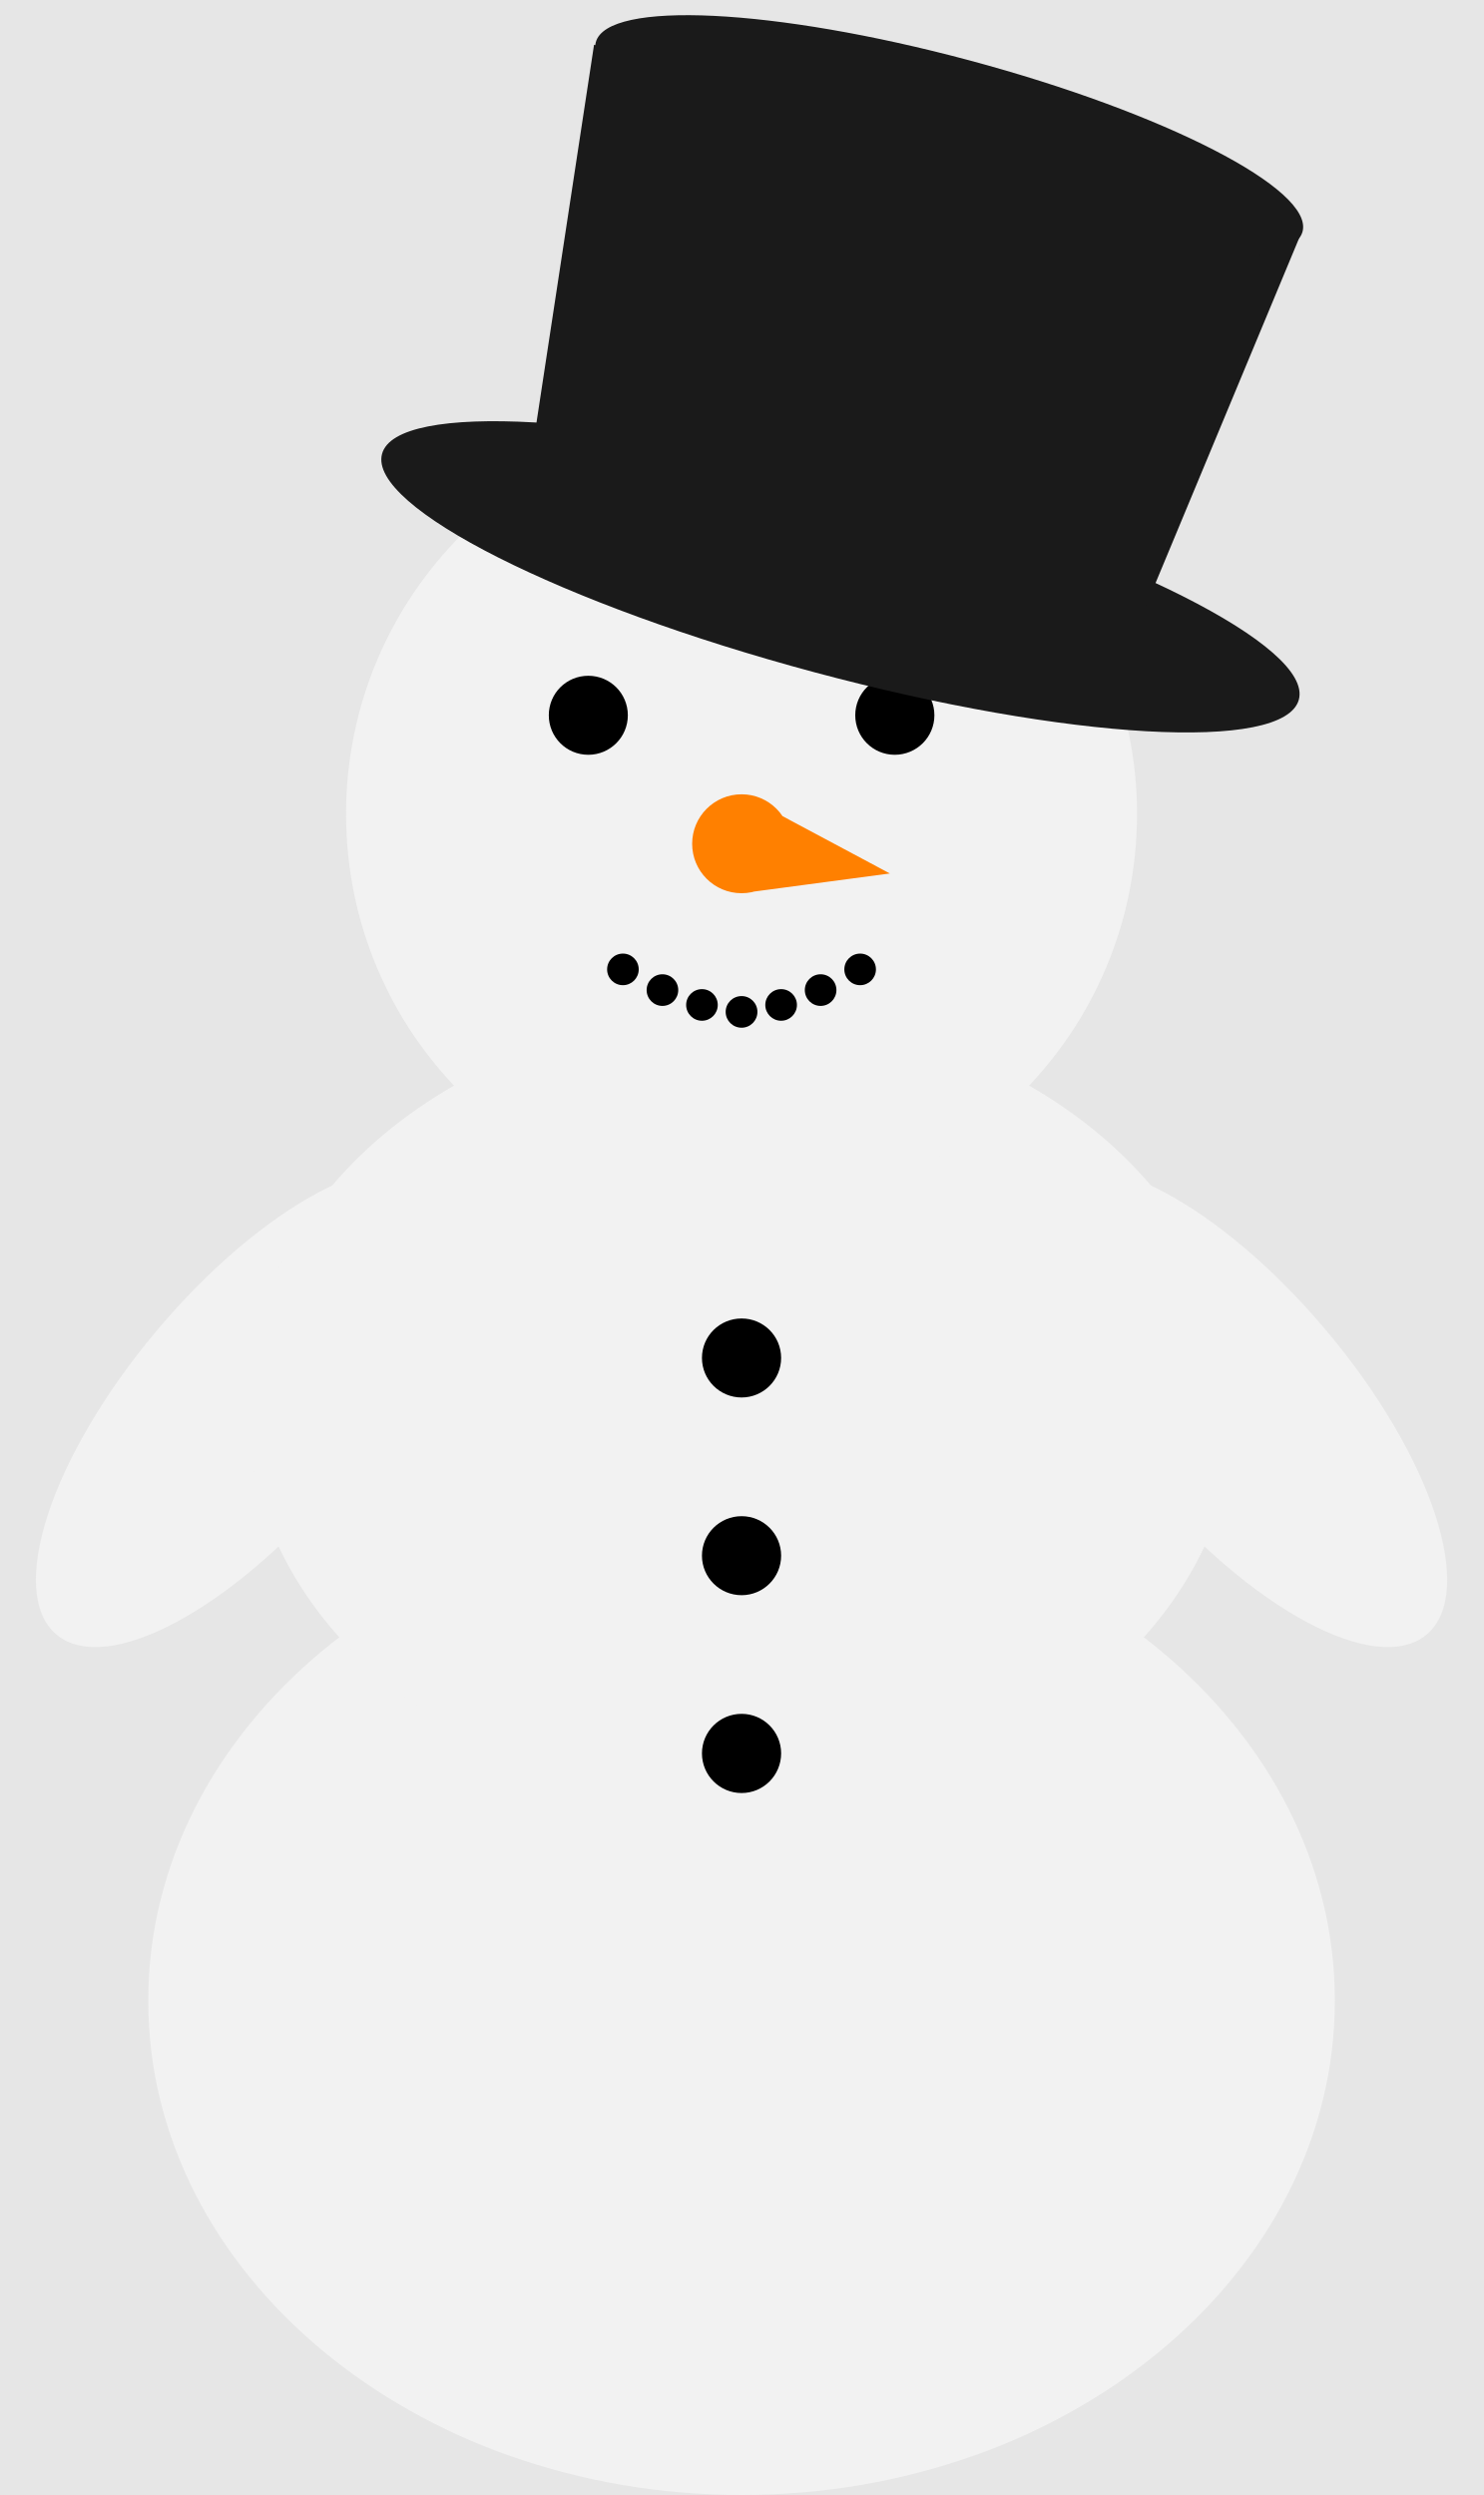
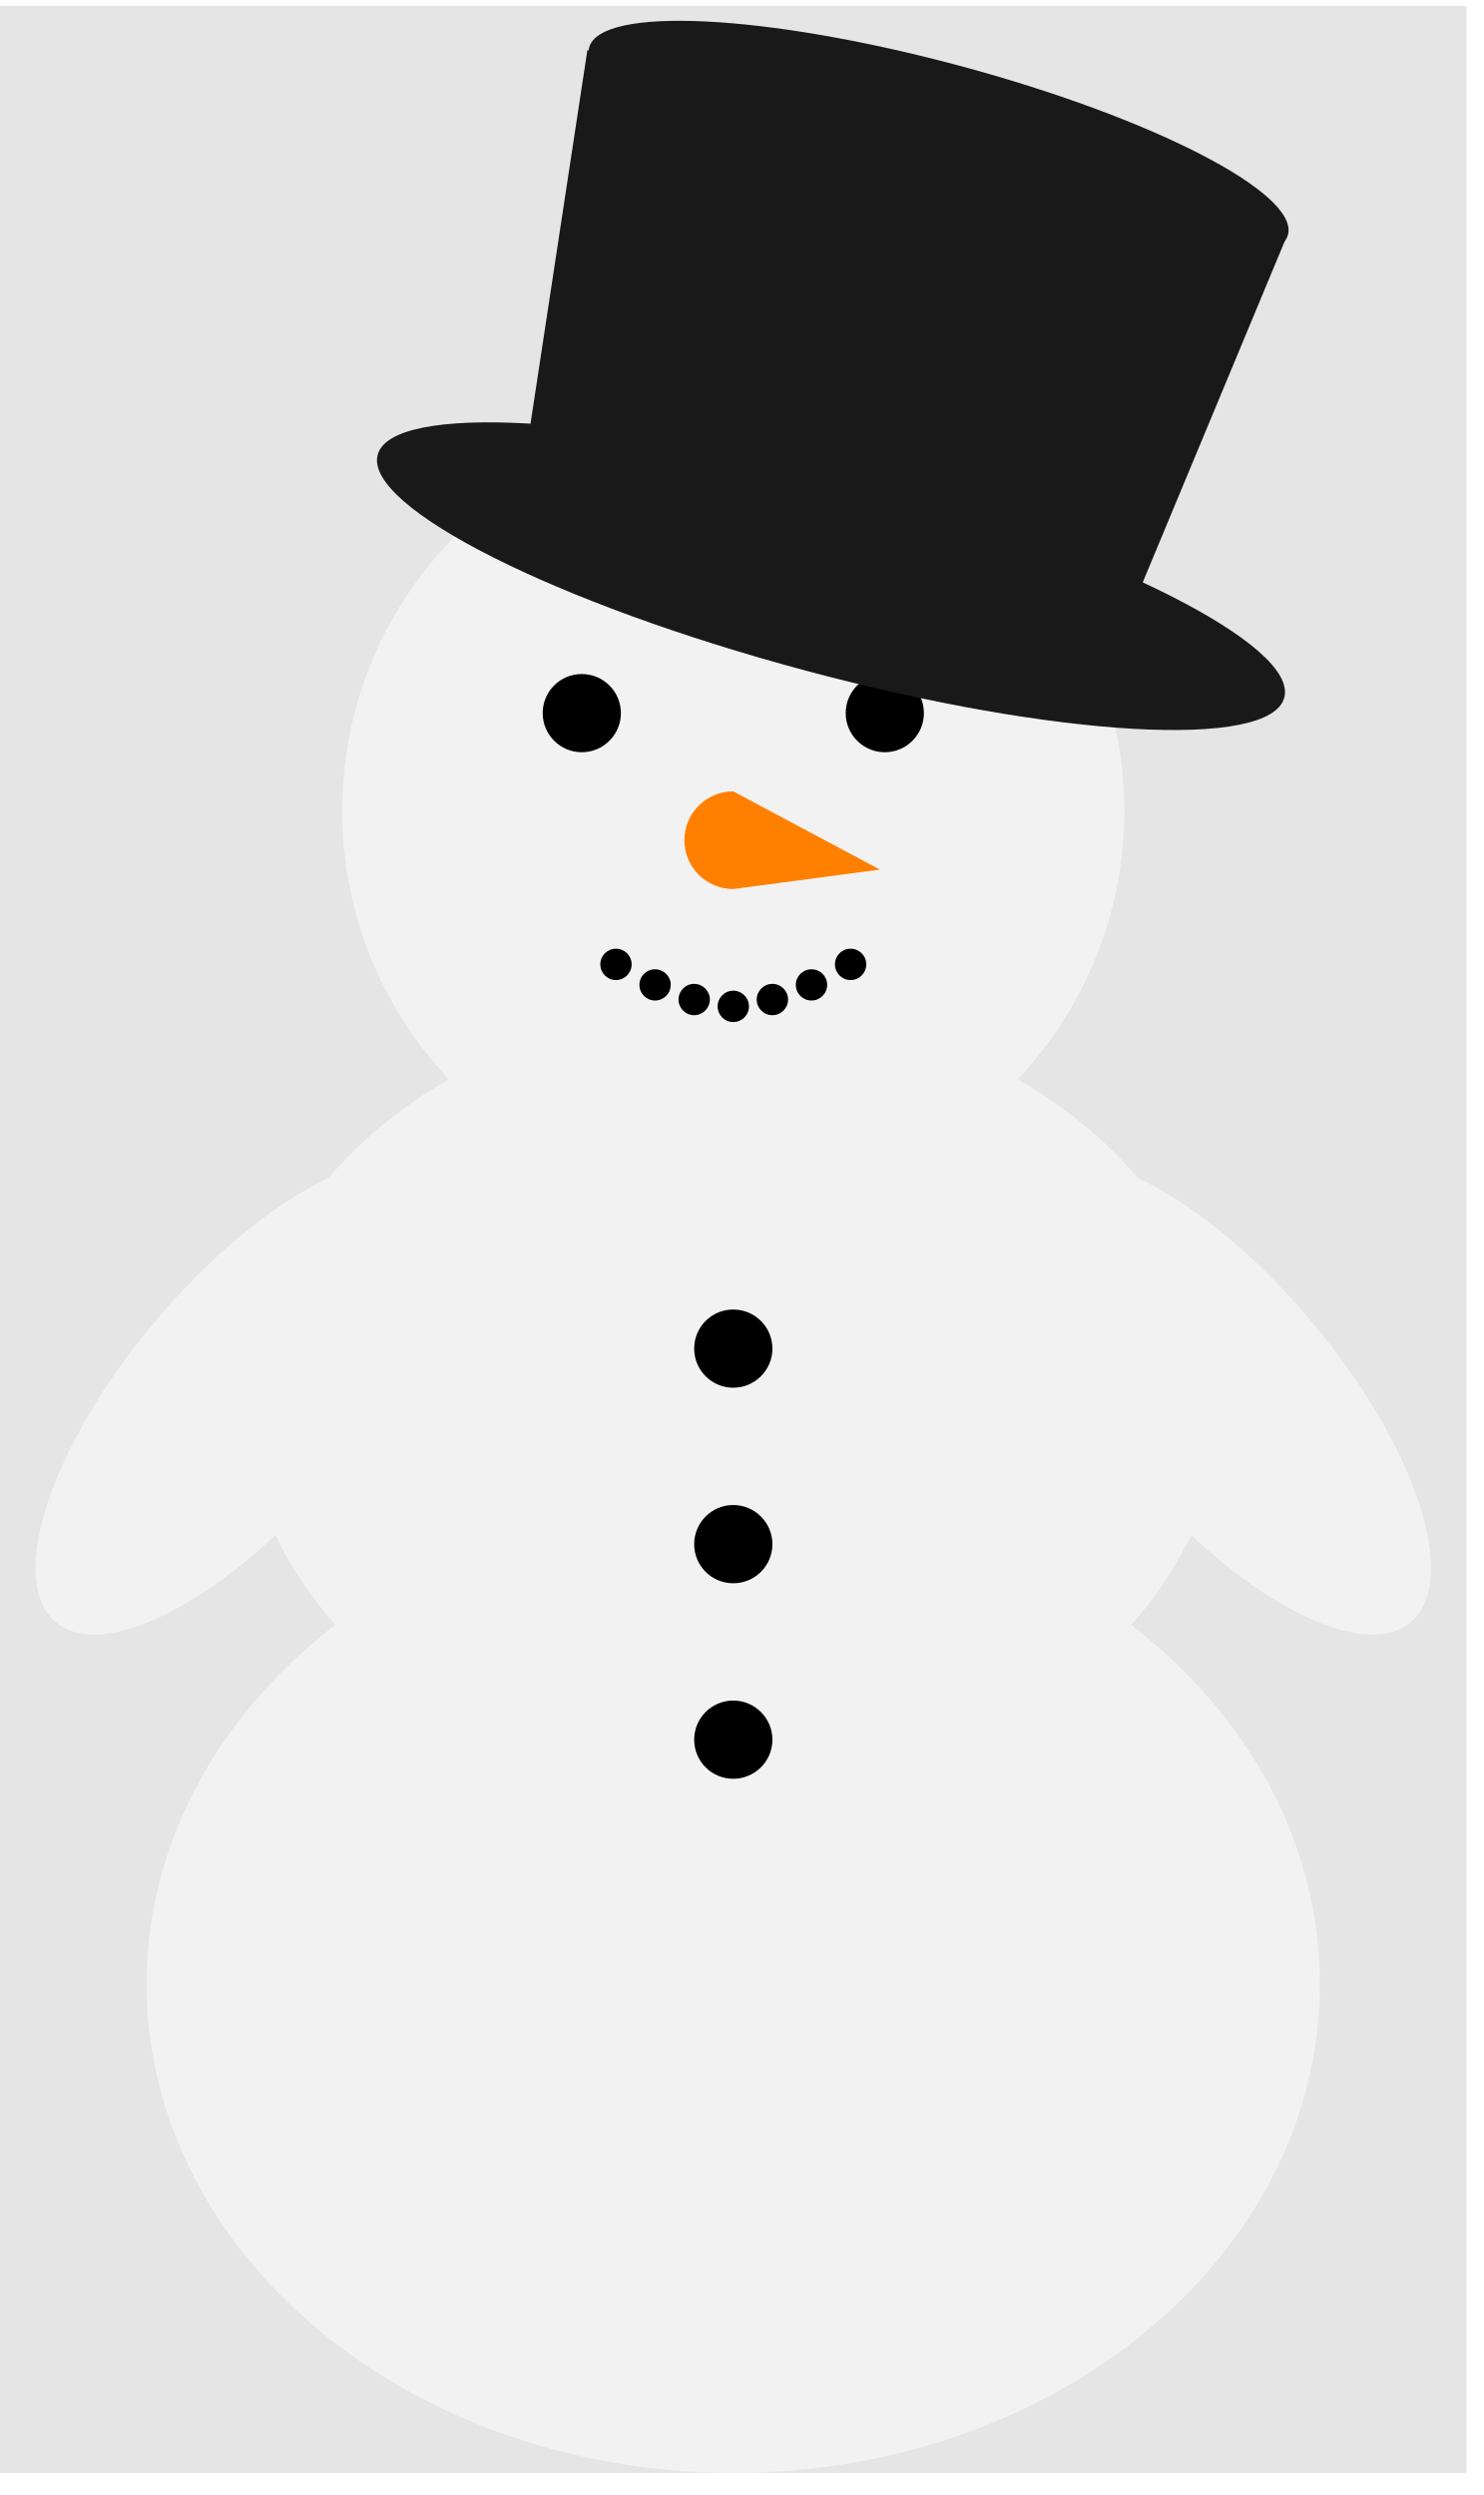
- <svg xmlns="http://www.w3.org/2000/svg" version="1.1" viewBox="0 -71.53 42.52 71.53">
-   <g id="page1">
-     <g transform="matrix(1 0 0 -1 0 0)">
-       <path d="M0 0H42.68V71.797H0Z" fill="#e6e6e6" />
-       <path d="M40.898 24.668C42.34 25.875 41.059 29.77 38.039 33.367C35.02 36.965 31.406 38.902 29.969 37.695C28.527 36.488 29.809 32.594 32.828 28.996C35.848 25.398 39.461 23.461 40.898 24.668Z" fill="#f2f2f2" />
-       <path d="M12.555 37.695C11.113 38.902 7.5 36.965 4.481 33.367C1.461 29.77 0.18 25.875 1.621 24.668C3.059 23.461 6.672 25.398 9.691 28.996C12.711 32.594 13.992 36.488 12.555 37.695Z" fill="#f2f2f2" />
-       <path d="M38.27 14.172C38.27 22 30.652 28.348 21.262 28.348C11.867 28.348 4.25 22 4.25 14.172C4.25 6.344 11.867 0 21.262 0C30.652 0 38.27 6.344 38.27 14.172Z" fill="#f2f2f2" />
-       <path d="M35.434 31.184C35.434 37.445 29.086 42.52 21.262 42.52C13.434 42.52 7.086 37.445 7.086 31.184C7.086 24.918 13.434 19.844 21.262 19.844C29.086 19.844 35.434 24.918 35.434 31.184Z" fill="#f2f2f2" />
-       <path d="M32.598 48.191C32.598 54.453 27.523 59.527 21.262 59.527C14.996 59.527 9.922 54.453 9.922 48.191C9.922 41.926 14.996 36.852 21.262 36.852C27.523 36.852 32.598 41.926 32.598 48.191Z" fill="#f2f2f2" />
-       <path d="M21.715 42.52C21.715 42.77 21.512 42.973 21.262 42.973C21.008 42.973 20.805 42.77 20.805 42.52S21.008 42.066 21.262 42.066C21.512 42.066 21.715 42.27 21.715 42.52Z" />
-       <path d="M22.848 42.719C22.848 42.969 22.645 43.172 22.395 43.172C22.145 43.172 21.941 42.969 21.941 42.719S22.145 42.266 22.395 42.266C22.645 42.266 22.848 42.469 22.848 42.719Z" />
-       <path d="M20.578 42.719C20.578 42.969 20.375 43.172 20.125 43.172S19.672 42.969 19.672 42.719S19.875 42.266 20.125 42.266S20.578 42.469 20.578 42.719Z" />
-       <path d="M23.98 43.145C23.98 43.395 23.777 43.598 23.527 43.598S23.074 43.395 23.074 43.145S23.277 42.691 23.527 42.691S23.98 42.895 23.98 43.145Z" />
-       <path d="M19.445 43.145C19.445 43.395 19.242 43.598 18.992 43.598S18.539 43.395 18.539 43.145S18.742 42.691 18.992 42.691S19.445 42.895 19.445 43.145Z" />
-       <path d="M25.113 43.738C25.113 43.988 24.91 44.191 24.66 44.191S24.207 43.988 24.207 43.738S24.41 43.285 24.66 43.285S25.113 43.488 25.113 43.738Z" />
-       <path d="M18.312 43.738C18.312 43.988 18.109 44.191 17.859 44.191S17.406 43.988 17.406 43.738S17.609 43.285 17.859 43.285S18.312 43.488 18.312 43.738Z" />
-       <path d="M18 51.023C18 51.652 17.492 52.156 16.867 52.156C16.238 52.156 15.734 51.652 15.734 51.023C15.734 50.398 16.238 49.891 16.867 49.891C17.492 49.891 18 50.398 18 51.023Z" />
-       <path d="M26.789 51.023C26.789 51.652 26.281 52.156 25.652 52.156C25.027 52.156 24.52 51.652 24.52 51.023C24.52 50.398 25.027 49.891 25.652 49.891C26.281 49.891 26.789 50.398 26.789 51.023Z" />
-       <path d="M22.676 47.34C22.676 48.121 22.043 48.758 21.262 48.758C20.477 48.758 19.844 48.121 19.844 47.34C19.844 46.555 20.477 45.922 21.262 45.922C22.043 45.922 22.676 46.555 22.676 47.34ZM21.262 48.758V45.922L25.512 46.488Z" fill="#ff8000" />
-       <path d="M22.395 32.598C22.395 33.227 21.887 33.73 21.262 33.73C20.633 33.73 20.125 33.227 20.125 32.598C20.125 31.973 20.633 31.465 21.262 31.465C21.887 31.465 22.395 31.973 22.395 32.598Z" />
-       <path d="M22.395 26.93C22.395 27.555 21.887 28.062 21.262 28.062C20.633 28.062 20.125 27.555 20.125 26.93S20.633 25.797 21.262 25.797C21.887 25.797 22.395 26.305 22.395 26.93Z" />
-       <path d="M22.395 21.262C22.395 21.887 21.887 22.395 21.262 22.395C20.633 22.395 20.125 21.887 20.125 21.262C20.125 20.633 20.633 20.125 21.262 20.125C21.887 20.125 22.395 20.633 22.395 21.262Z" />
-       <path d="M37.238 51.473C37.645 52.984 32.086 55.785 24.828 57.73C17.57 59.676 11.355 60.027 10.953 58.516C10.547 57.004 16.102 54.199 23.359 52.254C30.621 50.309 36.832 49.957 37.238 51.473Z" fill="#1a1a1a" />
-       <path d="M15.098 57.559L32.348 52.938L37.293 64.816L17.031 70.246Z" fill="#1a1a1a" />
-       <path d="M37.344 64.891C37.668 66.102 33.395 68.297 27.801 69.797C22.203 71.297 17.406 71.531 17.082 70.32C16.758 69.113 21.031 66.914 26.625 65.418C32.223 63.918 37.02 63.684 37.344 64.891Z" fill="#1a1a1a" />
-     </g>
+ <svg xmlns="http://www.w3.org/2000/svg" width="42.52" height="71.53" viewBox="0 0 42.52 71.53">
+   <defs>
+     <clipPath id="clip-0">
+       <path clip-rule="nonzero" d="M 0 0.168 L 42.047 0.168 L 42.047 70.898 L 0 70.898 Z M 0 0.168 " />
+     </clipPath>
+     <clipPath id="clip-1">
+       <path clip-rule="nonzero" d="M 4 42 L 38 42 L 38 70.898 L 4 70.898 Z M 4 42 " />
+     </clipPath>
+     <clipPath id="clip-2">
+       <path clip-rule="nonzero" d="M 16 0.168 L 37 0.168 L 37 8 L 16 8 Z M 16 0.168 " />
+     </clipPath>
+   </defs>
+   <g clip-path="url(#clip-0)">
+     <path fill-rule="nonzero" fill="rgb(89.999%, 89.999%, 89.999%)" fill-opacity="1" d="M 0 70.898 L 42.047 70.898 L 42.047 0.168 L 0 0.168 Z M 0 70.898 " />
+   </g>
+   <path fill-rule="nonzero" fill="rgb(95%, 95%, 95%)" fill-opacity="1" d="M 40.441 46.508 C 41.867 45.312 40.602 41.461 37.613 37.902 C 34.629 34.344 31.055 32.43 29.633 33.625 C 28.211 34.816 29.477 38.668 32.461 42.227 C 35.445 45.785 39.02 47.699 40.441 46.508 Z M 40.441 46.508 " />
+   <path fill-rule="nonzero" fill="rgb(95%, 95%, 95%)" fill-opacity="1" d="M 12.414 33.625 C 10.988 32.43 7.418 34.344 4.43 37.902 C 1.445 41.461 0.18 45.312 1.602 46.508 C 3.023 47.699 6.598 45.785 9.586 42.227 C 12.57 38.668 13.836 34.816 12.414 33.625 Z M 12.414 33.625 " />
+   <g clip-path="url(#clip-1)">
+     <path fill-rule="nonzero" fill="rgb(95%, 95%, 95%)" fill-opacity="1" d="M 37.84 56.883 C 37.84 49.145 30.312 42.867 21.023 42.867 C 11.734 42.867 4.203 49.145 4.203 56.883 C 4.203 64.625 11.734 70.898 21.023 70.898 C 30.312 70.898 37.84 64.625 37.84 56.883 Z M 37.84 56.883 " />
+   </g>
+   <path fill-rule="nonzero" fill="rgb(95%, 95%, 95%)" fill-opacity="1" d="M 35.039 40.066 C 35.039 33.871 28.762 28.852 21.023 28.852 C 13.281 28.852 7.008 33.871 7.008 40.066 C 7.008 46.258 13.281 51.277 21.023 51.277 C 28.762 51.277 35.039 46.258 35.039 40.066 Z M 35.039 40.066 " />
+   <path fill-rule="nonzero" fill="rgb(95%, 95%, 95%)" fill-opacity="1" d="M 32.234 23.246 C 32.234 17.055 27.215 12.035 21.023 12.035 C 14.832 12.035 9.812 17.055 9.812 23.246 C 9.812 29.438 14.832 34.457 21.023 34.457 C 27.215 34.457 32.234 29.438 32.234 23.246 Z M 32.234 23.246 " />
+   <path fill-rule="nonzero" fill="rgb(0%, 0%, 0%)" fill-opacity="1" d="M 21.473 28.852 C 21.473 28.605 21.27 28.402 21.023 28.402 C 20.773 28.402 20.574 28.605 20.574 28.852 C 20.574 29.102 20.773 29.301 21.023 29.301 C 21.27 29.301 21.473 29.102 21.473 28.852 Z M 21.473 28.852 " />
+   <path fill-rule="nonzero" fill="rgb(0%, 0%, 0%)" fill-opacity="1" d="M 22.594 28.656 C 22.594 28.41 22.391 28.207 22.145 28.207 C 21.895 28.207 21.695 28.41 21.695 28.656 C 21.695 28.902 21.895 29.105 22.145 29.105 C 22.391 29.105 22.594 28.902 22.594 28.656 Z M 22.594 28.656 " />
+   <path fill-rule="nonzero" fill="rgb(0%, 0%, 0%)" fill-opacity="1" d="M 20.352 28.656 C 20.352 28.41 20.148 28.207 19.902 28.207 C 19.652 28.207 19.453 28.41 19.453 28.656 C 19.453 28.902 19.652 29.105 19.902 29.105 C 20.148 29.105 20.352 28.902 20.352 28.656 Z M 20.352 28.656 " />
+   <path fill-rule="nonzero" fill="rgb(0%, 0%, 0%)" fill-opacity="1" d="M 23.715 28.234 C 23.715 27.988 23.512 27.789 23.266 27.789 C 23.016 27.789 22.816 27.988 22.816 28.234 C 22.816 28.484 23.016 28.684 23.266 28.684 C 23.512 28.684 23.715 28.484 23.715 28.234 Z M 23.715 28.234 " />
+   <path fill-rule="nonzero" fill="rgb(0%, 0%, 0%)" fill-opacity="1" d="M 19.23 28.234 C 19.23 27.988 19.027 27.789 18.781 27.789 C 18.531 27.789 18.332 27.988 18.332 28.234 C 18.332 28.484 18.531 28.684 18.781 28.684 C 19.027 28.684 19.23 28.484 19.23 28.234 Z M 19.23 28.234 " />
+   <path fill-rule="nonzero" fill="rgb(0%, 0%, 0%)" fill-opacity="1" d="M 24.836 27.648 C 24.836 27.398 24.633 27.199 24.387 27.199 C 24.137 27.199 23.938 27.398 23.938 27.648 C 23.938 27.895 24.137 28.098 24.387 28.098 C 24.633 28.098 24.836 27.895 24.836 27.648 Z M 24.836 27.648 " />
+   <path fill-rule="nonzero" fill="rgb(0%, 0%, 0%)" fill-opacity="1" d="M 18.109 27.648 C 18.109 27.398 17.906 27.199 17.66 27.199 C 17.41 27.199 17.211 27.398 17.211 27.648 C 17.211 27.895 17.41 28.098 17.66 28.098 C 17.906 28.098 18.109 27.895 18.109 27.648 Z M 18.109 27.648 " />
+   <path fill-rule="nonzero" fill="rgb(0%, 0%, 0%)" fill-opacity="1" d="M 17.801 20.445 C 17.801 19.824 17.297 19.324 16.68 19.324 C 16.059 19.324 15.559 19.824 15.559 20.445 C 15.559 21.062 16.059 21.566 16.68 21.566 C 17.297 21.566 17.801 21.062 17.801 20.445 Z M 17.801 20.445 " />
+   <path fill-rule="nonzero" fill="rgb(0%, 0%, 0%)" fill-opacity="1" d="M 26.488 20.445 C 26.488 19.824 25.988 19.324 25.367 19.324 C 24.75 19.324 24.246 19.824 24.246 20.445 C 24.246 21.062 24.75 21.566 25.367 21.566 C 25.988 21.566 26.488 21.062 26.488 20.445 Z M 26.488 20.445 " />
+   <path fill-rule="nonzero" fill="rgb(100%, 50%, 0%)" fill-opacity="1" d="M 21.023 22.688 C 20.25 22.688 19.621 23.312 19.621 24.086 C 19.621 24.863 20.25 25.488 21.023 25.488 M 21.023 25.488 L 25.227 24.93 L 21.023 22.688 " />
+   <path fill-rule="nonzero" fill="rgb(0%, 0%, 0%)" fill-opacity="1" d="M 22.145 38.664 C 22.145 38.043 21.641 37.543 21.023 37.543 C 20.402 37.543 19.902 38.043 19.902 38.664 C 19.902 39.281 20.402 39.785 21.023 39.785 C 21.641 39.785 22.145 39.281 22.145 38.664 Z M 22.145 38.664 " />
+   <path fill-rule="nonzero" fill="rgb(0%, 0%, 0%)" fill-opacity="1" d="M 22.145 44.27 C 22.145 43.652 21.641 43.148 21.023 43.148 C 20.402 43.148 19.902 43.652 19.902 44.27 C 19.902 44.891 20.402 45.391 21.023 45.391 C 21.641 45.391 22.145 44.891 22.145 44.27 Z M 22.145 44.27 " />
+   <path fill-rule="nonzero" fill="rgb(0%, 0%, 0%)" fill-opacity="1" d="M 22.145 49.875 C 22.145 49.258 21.641 48.754 21.023 48.754 C 20.402 48.754 19.902 49.258 19.902 49.875 C 19.902 50.496 20.402 50.996 21.023 50.996 C 21.641 50.996 22.145 50.496 22.145 49.875 Z M 22.145 49.875 " />
+   <path fill-rule="nonzero" fill="rgb(9.999%, 9.999%, 9.999%)" fill-opacity="1" d="M 36.82 20 C 37.223 18.508 31.73 15.734 24.551 13.812 C 17.375 11.887 11.23 11.543 10.828 13.039 C 10.43 14.531 15.922 17.305 23.102 19.227 C 30.277 21.148 36.422 21.496 36.82 20 Z M 36.82 20 " />
+   <path fill-rule="nonzero" fill="rgb(9.999%, 9.999%, 9.999%)" fill-opacity="1" d="M 14.93 13.984 L 31.988 18.555 L 36.879 6.805 L 16.84 1.438 Z M 14.93 13.984 " />
+   <g clip-path="url(#clip-2)">
+     <path fill-rule="nonzero" fill="rgb(9.999%, 9.999%, 9.999%)" fill-opacity="1" d="M 36.926 6.73 C 37.246 5.535 33.023 3.363 27.488 1.879 C 21.957 0.398 17.211 0.164 16.891 1.363 C 16.57 2.559 20.797 4.73 26.328 6.211 C 31.863 7.695 36.605 7.926 36.926 6.73 Z M 36.926 6.73 " />
  </g>
</svg>
